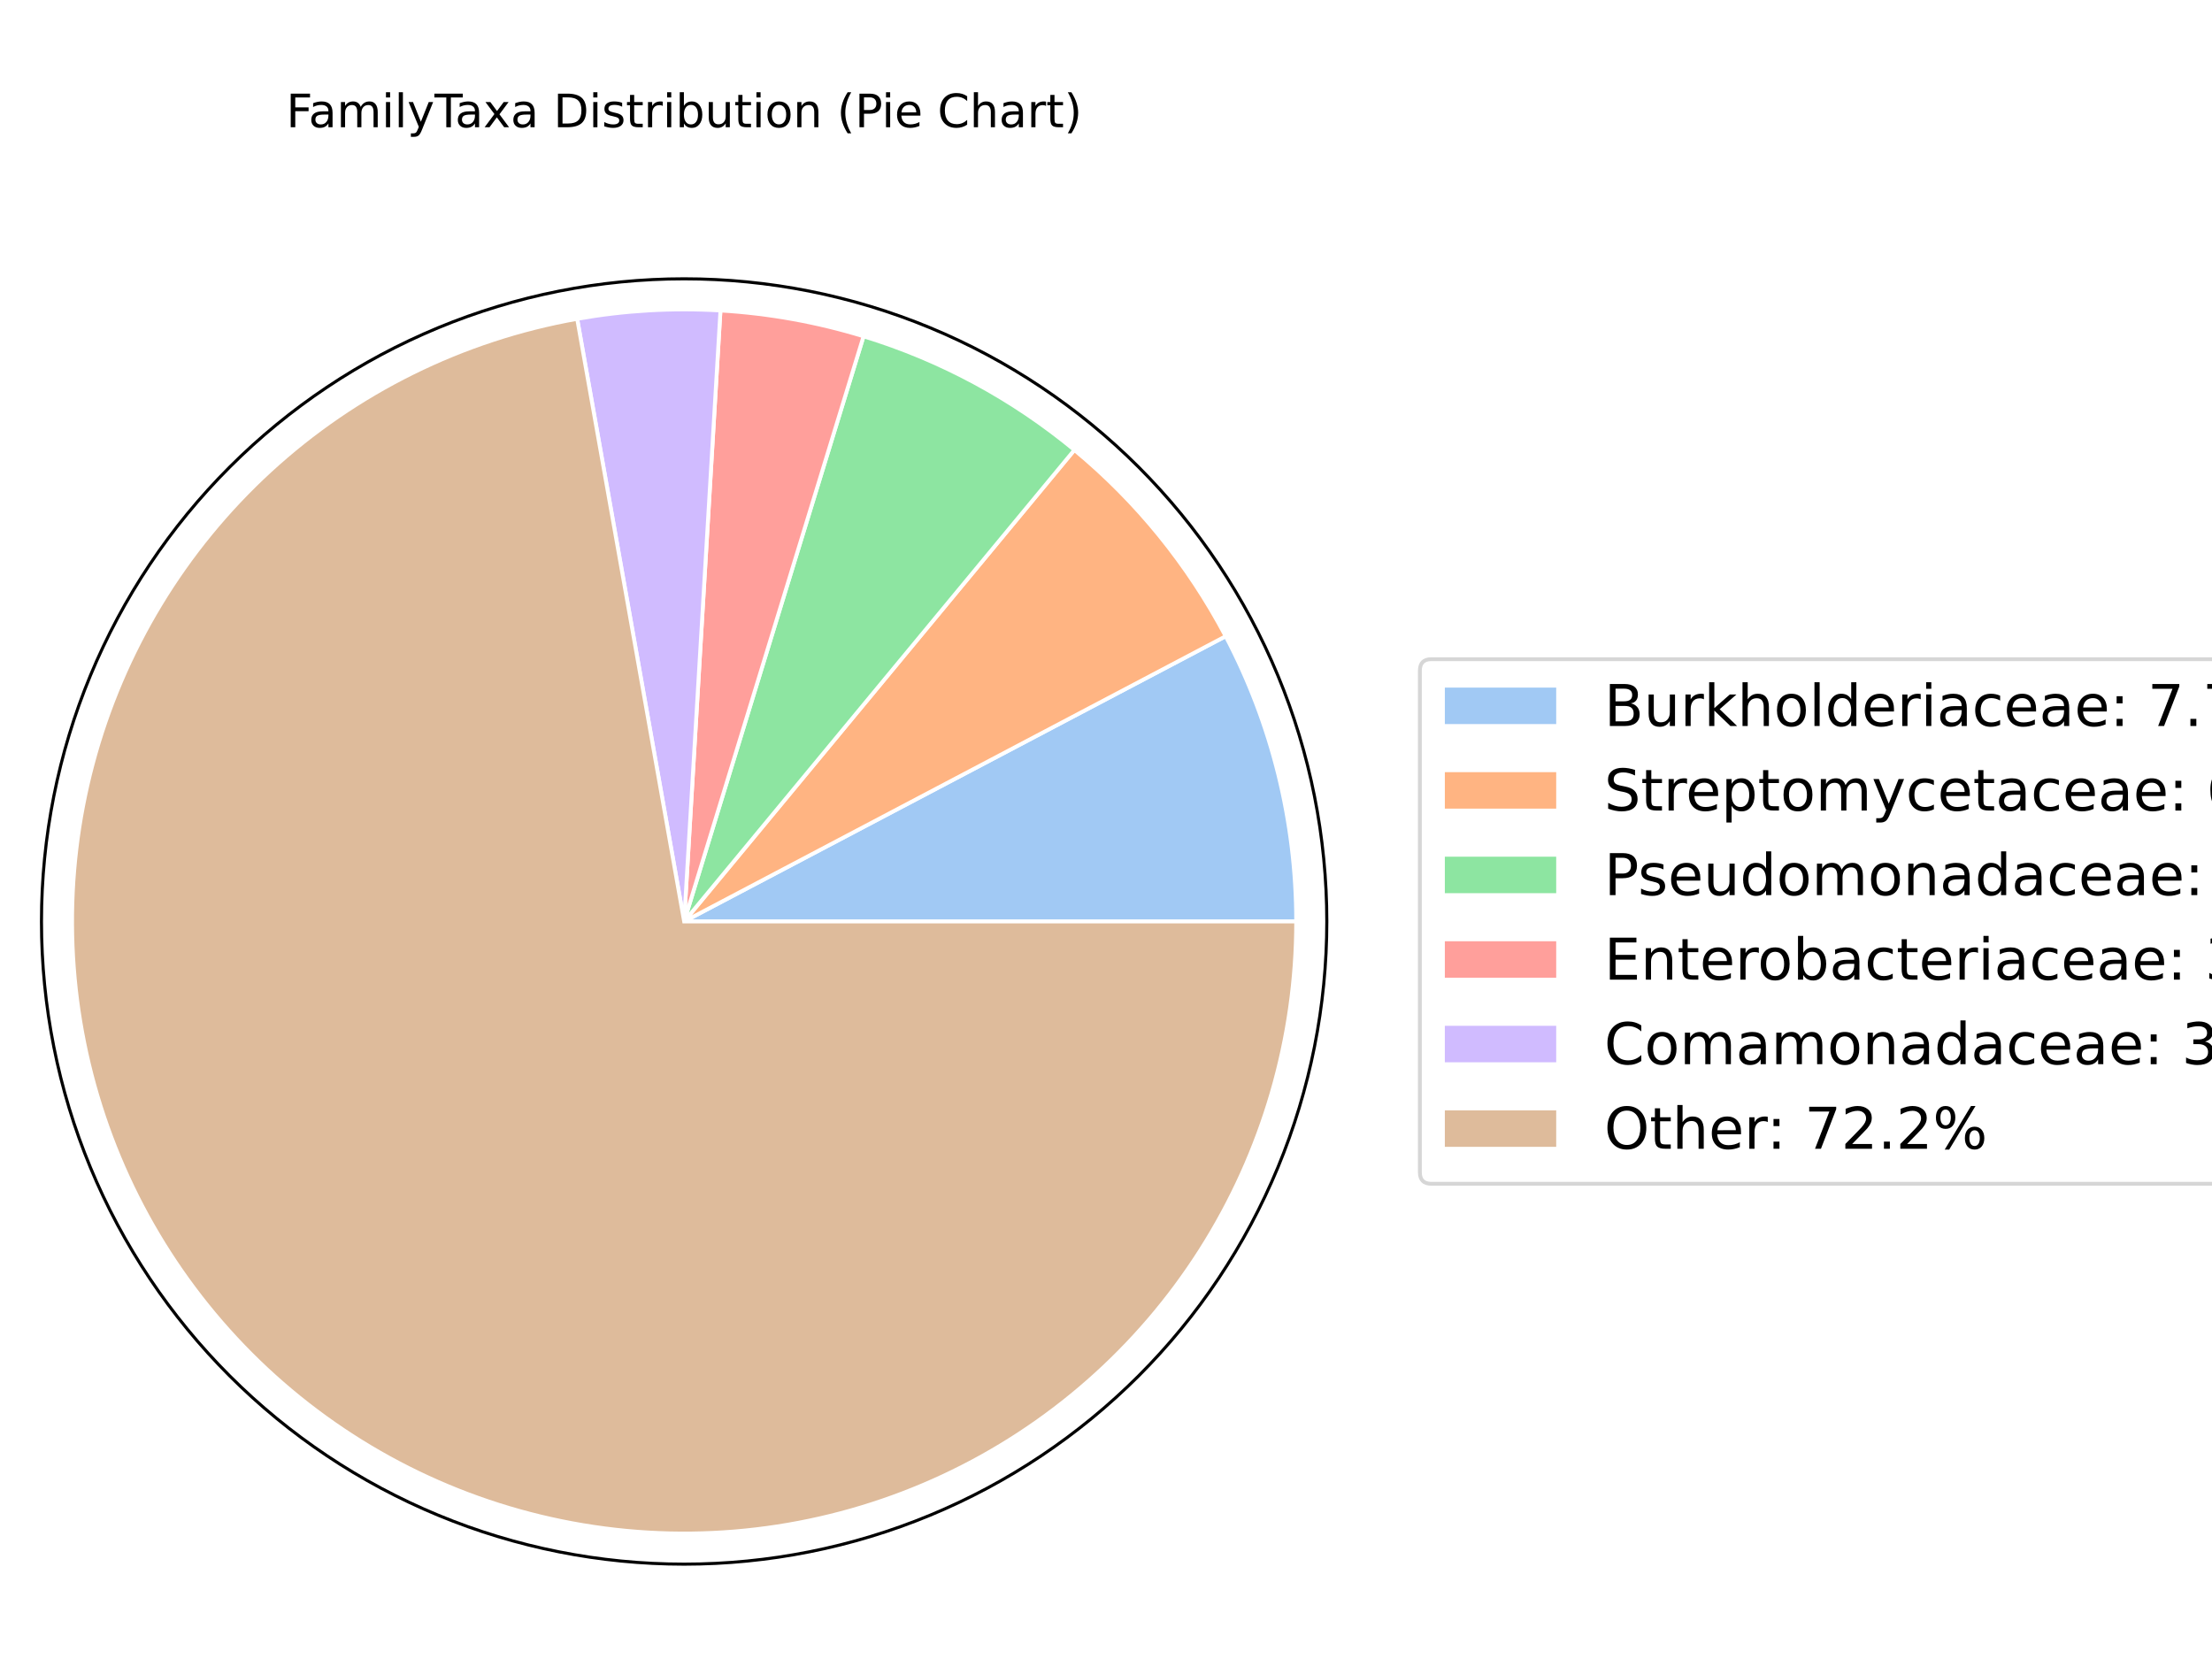
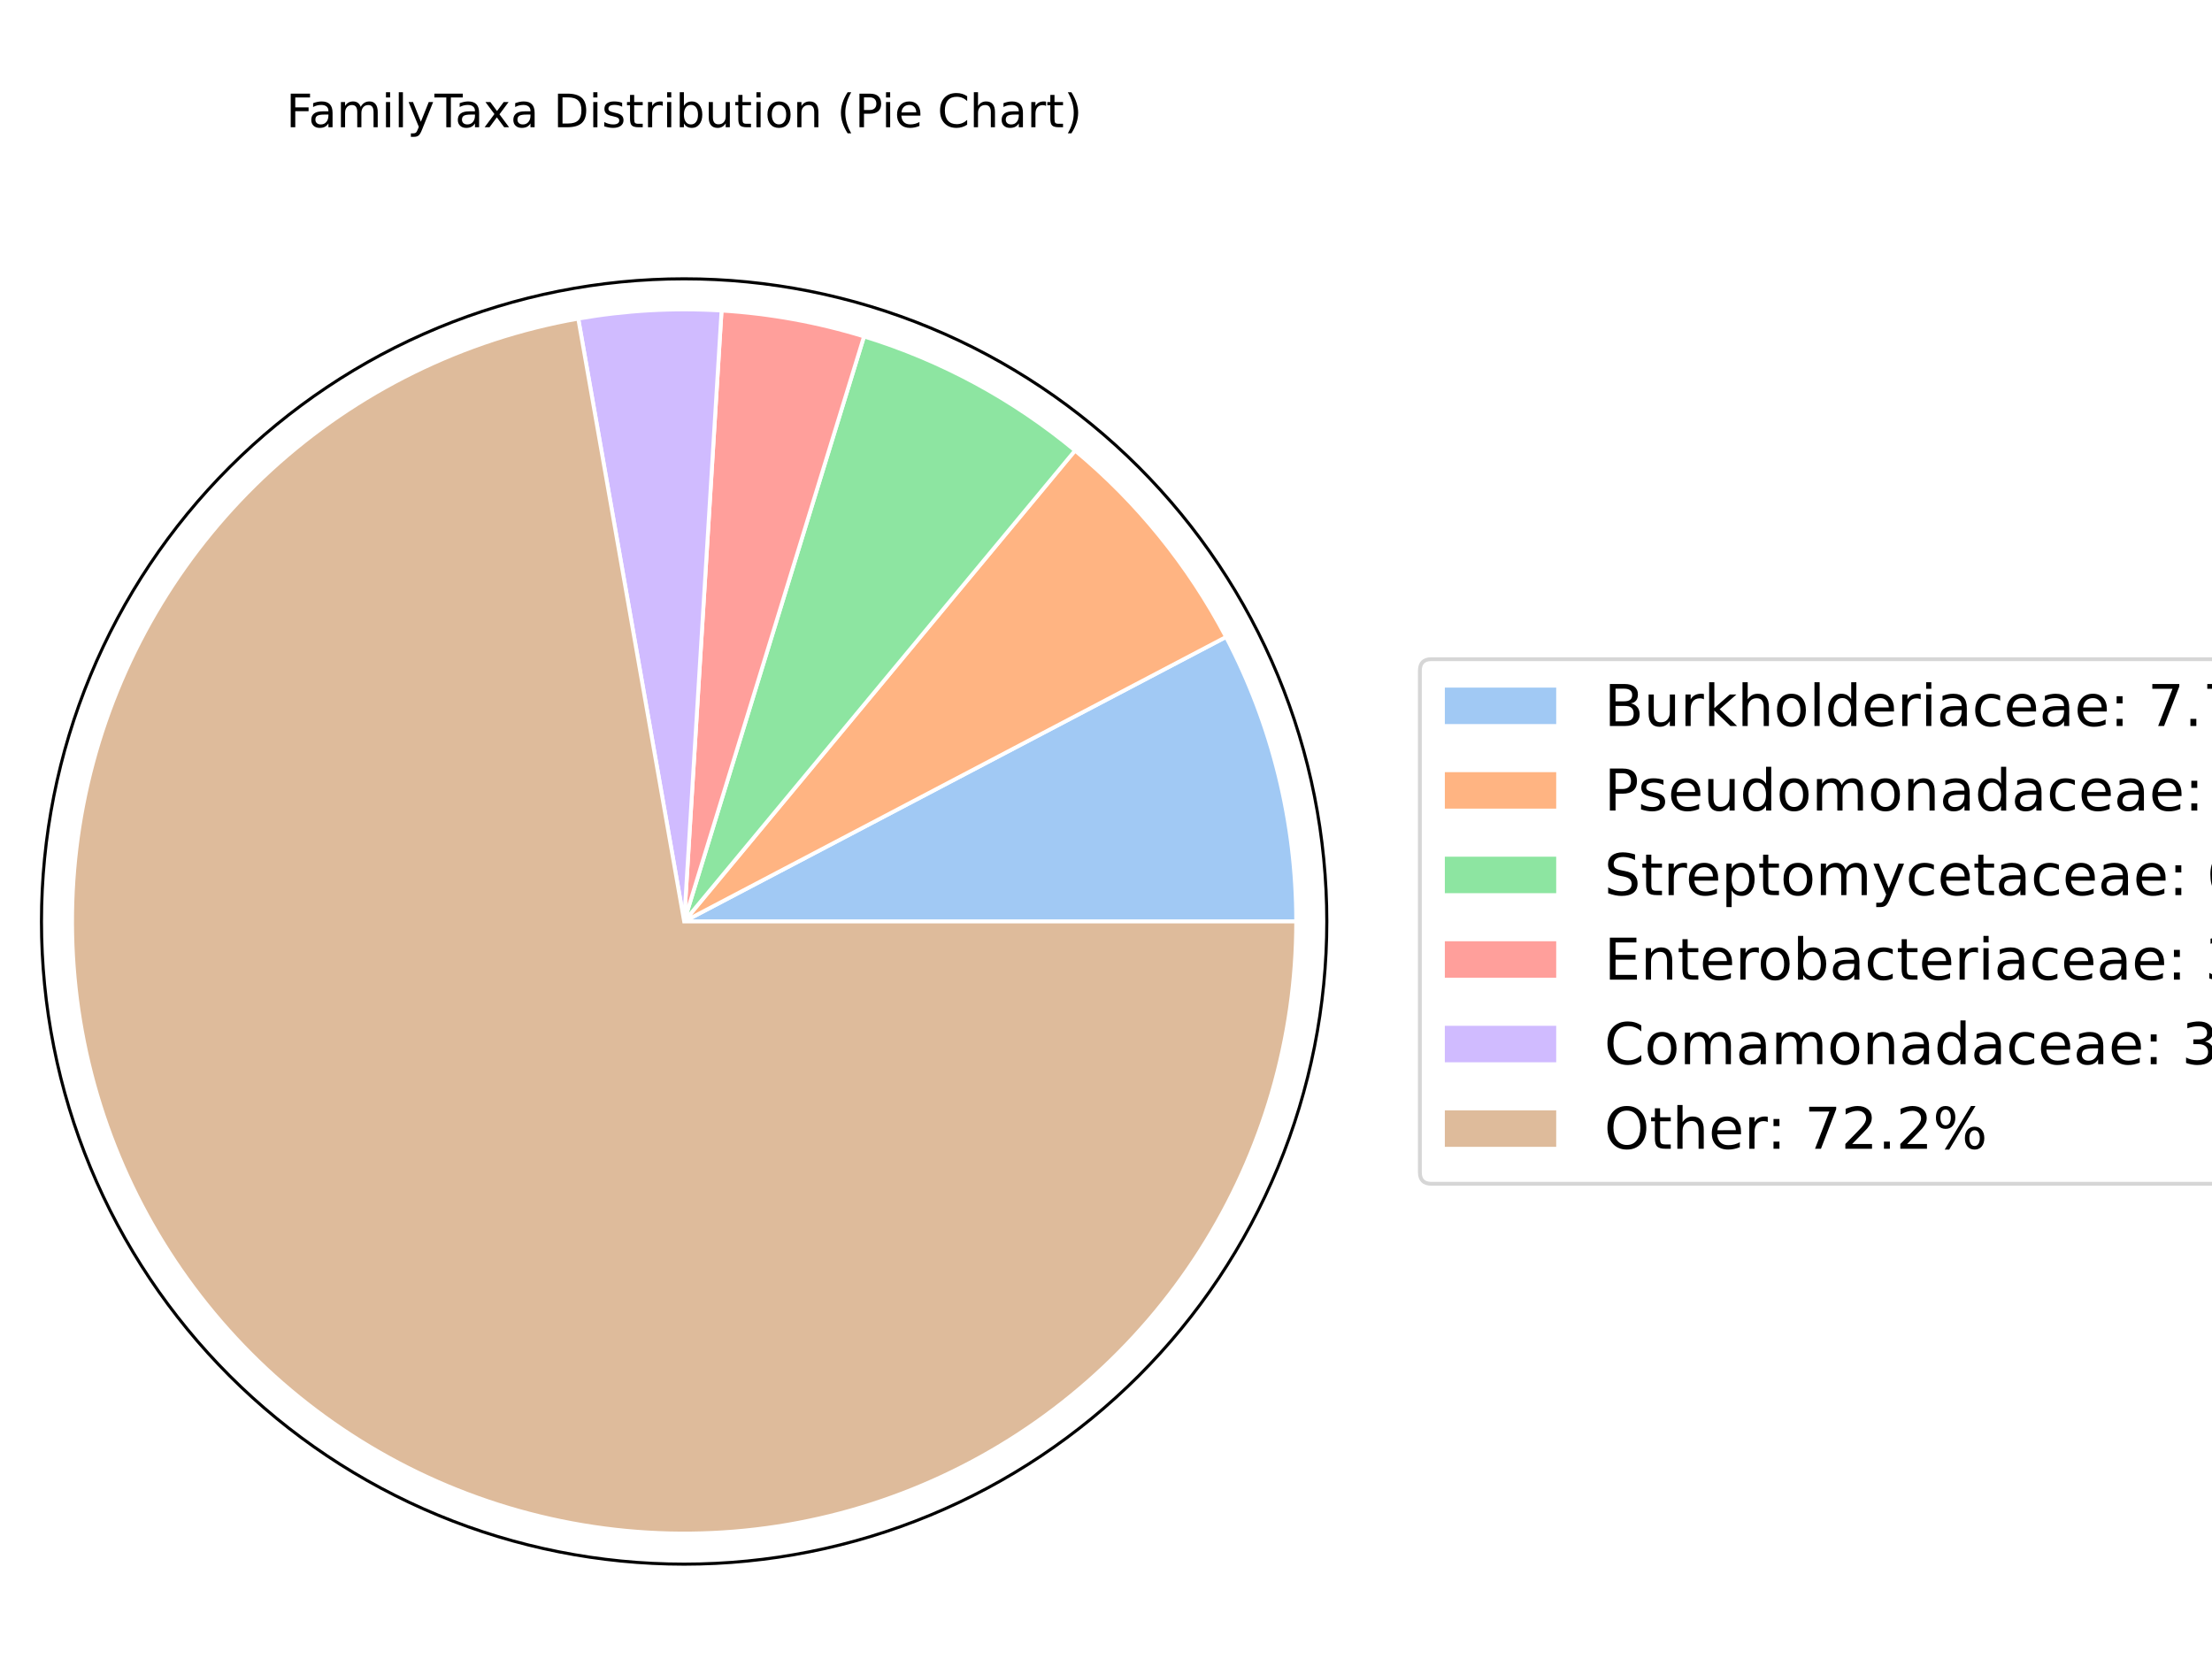
<svg xmlns="http://www.w3.org/2000/svg" xmlns:xlink="http://www.w3.org/1999/xlink" width="576pt" height="432pt" viewBox="0 0 576 432" version="1.1">
  <defs>
    <style type="text/css">*{stroke-linejoin: round; stroke-linecap: butt}</style>
  </defs>
  <g id="figure_1">
    <g id="patch_1">
      <path d="M 0 432  L 576 432  L 576 0  L 0 0  z " style="fill: #ffffff" />
    </g>
    <g id="axes_1">
      <g id="patch_2">
        <path d="M 345.498 239.952  C 345.498 217.976 341.169 196.214 332.759 175.91  C 324.349 155.607 312.022 137.158 296.483 121.618  C 280.943 106.079 262.494 93.752 242.191 85.342  C 221.887 76.932 200.125 72.603 178.149 72.603  C 156.173 72.603 134.411 76.932 114.107 85.342  C 93.804 93.752 75.355 106.079 59.815 121.618  C 44.276 137.158 31.949 155.607 23.539 175.91  C 15.129 196.214 10.8 217.976 10.8 239.952  C 10.8 261.928 15.129 283.69 23.539 303.994  C 31.949 324.297 44.276 342.746 59.815 358.286  C 75.355 373.825 93.804 386.152 114.107 394.562  C 134.411 402.972 156.173 407.301 178.149 407.301  C 200.125 407.301 221.887 402.972 242.191 394.562  C 262.494 386.152 280.943 373.825 296.483 358.286  C 312.022 342.746 324.349 324.297 332.759 303.994  C 341.169 283.69 345.498 261.928 345.498 239.952  M 178.149 239.952  C 178.149 239.952 178.149 239.952 178.149 239.952  C 178.149 239.952 178.149 239.952 178.149 239.952  C 178.149 239.952 178.149 239.952 178.149 239.952  C 178.149 239.952 178.149 239.952 178.149 239.952  C 178.149 239.952 178.149 239.952 178.149 239.952  C 178.149 239.952 178.149 239.952 178.149 239.952  C 178.149 239.952 178.149 239.952 178.149 239.952  C 178.149 239.952 178.149 239.952 178.149 239.952  C 178.149 239.952 178.149 239.952 178.149 239.952  C 178.149 239.952 178.149 239.952 178.149 239.952  C 178.149 239.952 178.149 239.952 178.149 239.952  C 178.149 239.952 178.149 239.952 178.149 239.952  C 178.149 239.952 178.149 239.952 178.149 239.952  C 178.149 239.952 178.149 239.952 178.149 239.952  C 178.149 239.952 178.149 239.952 178.149 239.952  C 178.149 239.952 178.149 239.952 178.149 239.952  z " style="fill: #ffffff" />
      </g>
      <g id="patch_3">
-         <path d="M 178.149 239.952  C 178.149 239.952 178.149 239.952 178.149 239.952  C 178.149 239.952 178.149 239.952 178.149 239.952  L 319.161 165.672  C 325.171 177.081 329.774 189.176 332.869 201.693  C 335.964 214.211 337.529 227.058 337.529 239.952  z " clip-path="url(#p4217601355)" style="fill: #a1c9f4; stroke: #ffffff; stroke-linejoin: miter" />
+         <path d="M 178.149 239.952  C 178.149 239.952 178.149 239.952 178.149 239.952  C 178.149 239.952 178.149 239.952 178.149 239.952  L 319.259 165.858  C 325.237 177.243 329.816 189.31 332.894 201.796  C 335.973 214.281 337.529 227.093 337.529 239.952  z " clip-path="url(#p572483365f)" style="fill: #a1c9f4; stroke: #ffffff; stroke-linejoin: miter" />
      </g>
      <g id="patch_4">
-         <path d="M 178.149 239.952  C 178.149 239.952 178.149 239.952 178.149 239.952  C 178.149 239.952 178.149 239.952 178.149 239.952  L 279.77 117.171  C 287.851 123.86 295.253 131.33 301.866 139.473  C 308.479 147.615 314.272 156.391 319.161 165.672  z " clip-path="url(#p4217601355)" style="fill: #ffb482; stroke: #ffffff; stroke-linejoin: miter" />
+         <path d="M 178.149 239.952  C 178.149 239.952 178.149 239.952 178.149 239.952  C 178.149 239.952 178.149 239.952 178.149 239.952  L 279.942 117.314  C 288.012 124.012 295.402 131.491 302.002 139.641  C 308.603 147.791 314.384 156.573 319.259 165.858  z " clip-path="url(#p572483365f)" style="fill: #ffb482; stroke: #ffffff; stroke-linejoin: miter" />
      </g>
      <g id="patch_5">
-         <path d="M 178.149 239.952  C 178.149 239.952 178.149 239.952 178.149 239.952  C 178.149 239.952 178.149 239.952 178.149 239.952  L 224.866 87.572  C 234.878 90.642 244.562 94.691 253.78 99.66  C 262.998 104.629 271.703 110.494 279.77 117.171  z " clip-path="url(#p4217601355)" style="fill: #8de5a1; stroke: #ffffff; stroke-linejoin: miter" />
+         <path d="M 178.149 239.952  C 178.149 239.952 178.149 239.952 178.149 239.952  C 178.149 239.952 178.149 239.952 178.149 239.952  L 224.987 87.61  C 235.012 90.692 244.708 94.756 253.935 99.743  C 263.161 104.73 271.872 110.616 279.942 117.314  z " clip-path="url(#p572483365f)" style="fill: #8de5a1; stroke: #ffffff; stroke-linejoin: miter" />
      </g>
      <g id="patch_6">
-         <path d="M 178.149 239.952  C 178.149 239.952 178.149 239.952 178.149 239.952  C 178.149 239.952 178.149 239.952 178.149 239.952  L 187.604 80.853  C 193.92 81.228 200.208 81.979 206.435 83.102  C 212.662 84.225 218.816 85.718 224.866 87.572  z " clip-path="url(#p4217601355)" style="fill: #ff9f9b; stroke: #ffffff; stroke-linejoin: miter" />
+         <path d="M 178.149 239.952  C 178.149 239.952 178.149 239.952 178.149 239.952  C 178.149 239.952 178.149 239.952 178.149 239.952  L 187.892 80.87  C 194.181 81.255 200.441 82.013 206.64 83.139  C 212.839 84.265 218.965 85.758 224.987 87.61  z " clip-path="url(#p572483365f)" style="fill: #ff9f9b; stroke: #ffffff; stroke-linejoin: miter" />
      </g>
      <g id="patch_7">
-         <path d="M 178.149 239.952  C 178.149 239.952 178.149 239.952 178.149 239.952  C 178.149 239.952 178.149 239.952 178.149 239.952  L 150.293 83.025  C 156.442 81.934 162.65 81.204 168.885 80.841  C 175.119 80.478 181.37 80.482 187.604 80.853  z " clip-path="url(#p4217601355)" style="fill: #d0bbff; stroke: #ffffff; stroke-linejoin: miter" />
+         <path d="M 178.149 239.952  C 178.149 239.952 178.149 239.952 178.149 239.952  C 178.149 239.952 178.149 239.952 178.149 239.952  L 150.575 82.975  C 156.726 81.895 162.936 81.177 169.171 80.825  C 175.407 80.473 181.658 80.488 187.892 80.87  z " clip-path="url(#p572483365f)" style="fill: #d0bbff; stroke: #ffffff; stroke-linejoin: miter" />
      </g>
      <g id="patch_8">
-         <path d="M 178.149 239.952  C 178.149 239.952 178.149 239.952 178.149 239.952  C 178.149 239.952 178.149 239.952 178.149 239.952  C 178.149 239.952 178.149 239.952 178.149 239.952  C 178.149 239.952 178.149 239.952 178.149 239.952  C 178.149 239.952 178.149 239.952 178.149 239.952  C 178.149 239.952 178.149 239.952 178.149 239.952  C 178.149 239.952 178.149 239.952 178.149 239.952  C 178.149 239.952 178.149 239.952 178.149 239.952  L 337.529 239.952  C 337.529 270.28 328.872 299.987 312.581 325.568  C 296.289 351.148 273.03 371.555 245.547 384.38  C 218.064 397.205 187.484 401.923 157.414 397.977  C 127.343 394.032 99.015 381.584 75.771 362.103  C 52.528 342.622 35.32 316.905 26.18 287.987  C 17.039 259.069 16.34 228.135 24.164 198.833  C 31.989 169.532 48.016 143.064 70.356 122.553  C 92.695 102.041 120.432 88.326 150.293 83.025  z " clip-path="url(#p4217601355)" style="fill: #debb9b; stroke: #ffffff; stroke-linejoin: miter" />
+         <path d="M 178.149 239.952  C 178.149 239.952 178.149 239.952 178.149 239.952  C 178.149 239.952 178.149 239.952 178.149 239.952  C 178.149 239.952 178.149 239.952 178.149 239.952  C 178.149 239.952 178.149 239.952 178.149 239.952  C 178.149 239.952 178.149 239.952 178.149 239.952  C 178.149 239.952 178.149 239.952 178.149 239.952  C 178.149 239.952 178.149 239.952 178.149 239.952  C 178.149 239.952 178.149 239.952 178.149 239.952  L 337.529 239.952  C 337.529 270.292 328.866 300.01 312.562 325.598  C 296.258 351.185 272.982 371.592 245.482 384.41  C 217.983 397.228 187.387 401.931 157.307 397.963  C 127.228 393.996 98.897 381.521 75.662 362.011  C 52.426 342.501 35.238 316.756 26.126 287.817  C 17.014 258.877 16.353 227.929 24.22 198.626  C 32.087 169.324 48.16 142.868 70.54 122.384  C 92.921 101.899 120.692 88.225 150.575 82.975  z " clip-path="url(#p572483365f)" style="fill: #debb9b; stroke: #ffffff; stroke-linejoin: miter" />
      </g>
      <g id="matplotlib.axis_1" />
      <g id="matplotlib.axis_2" />
      <g id="patch_9">
        <path d="M 345.498 239.952  C 345.498 217.976 341.169 196.214 332.759 175.91  C 324.349 155.607 312.022 137.158 296.483 121.618  C 280.943 106.079 262.494 93.752 242.191 85.342  C 221.887 76.932 200.125 72.603 178.149 72.603  C 156.173 72.603 134.411 76.932 114.107 85.342  C 93.804 93.752 75.355 106.079 59.815 121.618  C 44.276 137.158 31.949 155.607 23.539 175.91  C 15.129 196.214 10.8 217.976 10.8 239.952  C 10.8 261.928 15.129 283.69 23.539 303.994  C 31.949 324.297 44.276 342.746 59.815 358.286  C 75.355 373.825 93.804 386.152 114.107 394.562  C 134.411 402.972 156.173 407.301 178.149 407.301  C 200.125 407.301 221.887 402.972 242.191 394.562  C 262.494 386.152 280.943 373.825 296.483 358.286  C 312.022 342.746 324.349 324.297 332.759 303.994  C 341.169 283.69 345.498 261.928 345.498 239.952  " style="fill: none; stroke: #000000; stroke-width: 0.8; stroke-linejoin: miter; stroke-linecap: square" />
      </g>
      <g id="text_1">
        <g transform="translate(74.52525 33.1332) scale(0.12 -0.12)">
          <defs>
            <path id="DejaVuSans-46" d="M 628 4666  L 3309 4666  L 3309 4134  L 1259 4134  L 1259 2759  L 3109 2759  L 3109 2228  L 1259 2228  L 1259 0  L 628 0  L 628 4666  z " transform="scale(0.015625)" />
            <path id="DejaVuSans-61" d="M 2194 1759  Q 1497 1759 1228 1600  Q 959 1441 959 1056  Q 959 750 1161 570  Q 1363 391 1709 391  Q 2188 391 2477 730  Q 2766 1069 2766 1631  L 2766 1759  L 2194 1759  z M 3341 1997  L 3341 0  L 2766 0  L 2766 531  Q 2569 213 2275 61  Q 1981 -91 1556 -91  Q 1019 -91 701 211  Q 384 513 384 1019  Q 384 1609 779 1909  Q 1175 2209 1959 2209  L 2766 2209  L 2766 2266  Q 2766 2663 2505 2880  Q 2244 3097 1772 3097  Q 1472 3097 1187 3025  Q 903 2953 641 2809  L 641 3341  Q 956 3463 1253 3523  Q 1550 3584 1831 3584  Q 2591 3584 2966 3190  Q 3341 2797 3341 1997  z " transform="scale(0.015625)" />
            <path id="DejaVuSans-6d" d="M 3328 2828  Q 3544 3216 3844 3400  Q 4144 3584 4550 3584  Q 5097 3584 5394 3201  Q 5691 2819 5691 2113  L 5691 0  L 5113 0  L 5113 2094  Q 5113 2597 4934 2840  Q 4756 3084 4391 3084  Q 3944 3084 3684 2787  Q 3425 2491 3425 1978  L 3425 0  L 2847 0  L 2847 2094  Q 2847 2600 2669 2842  Q 2491 3084 2119 3084  Q 1678 3084 1418 2786  Q 1159 2488 1159 1978  L 1159 0  L 581 0  L 581 3500  L 1159 3500  L 1159 2956  Q 1356 3278 1631 3431  Q 1906 3584 2284 3584  Q 2666 3584 2933 3390  Q 3200 3197 3328 2828  z " transform="scale(0.015625)" />
            <path id="DejaVuSans-69" d="M 603 3500  L 1178 3500  L 1178 0  L 603 0  L 603 3500  z M 603 4863  L 1178 4863  L 1178 4134  L 603 4134  L 603 4863  z " transform="scale(0.015625)" />
            <path id="DejaVuSans-6c" d="M 603 4863  L 1178 4863  L 1178 0  L 603 0  L 603 4863  z " transform="scale(0.015625)" />
            <path id="DejaVuSans-79" d="M 2059 -325  Q 1816 -950 1584 -1140  Q 1353 -1331 966 -1331  L 506 -1331  L 506 -850  L 844 -850  Q 1081 -850 1212 -737  Q 1344 -625 1503 -206  L 1606 56  L 191 3500  L 800 3500  L 1894 763  L 2988 3500  L 3597 3500  L 2059 -325  z " transform="scale(0.015625)" />
            <path id="DejaVuSans-54" d="M -19 4666  L 3928 4666  L 3928 4134  L 2272 4134  L 2272 0  L 1638 0  L 1638 4134  L -19 4134  L -19 4666  z " transform="scale(0.015625)" />
            <path id="DejaVuSans-78" d="M 3513 3500  L 2247 1797  L 3578 0  L 2900 0  L 1881 1375  L 863 0  L 184 0  L 1544 1831  L 300 3500  L 978 3500  L 1906 2253  L 2834 3500  L 3513 3500  z " transform="scale(0.015625)" />
            <path id="DejaVuSans-20" transform="scale(0.015625)" />
            <path id="DejaVuSans-44" d="M 1259 4147  L 1259 519  L 2022 519  Q 2988 519 3436 956  Q 3884 1394 3884 2338  Q 3884 3275 3436 3711  Q 2988 4147 2022 4147  L 1259 4147  z M 628 4666  L 1925 4666  Q 3281 4666 3915 4102  Q 4550 3538 4550 2338  Q 4550 1131 3912 565  Q 3275 0 1925 0  L 628 0  L 628 4666  z " transform="scale(0.015625)" />
            <path id="DejaVuSans-73" d="M 2834 3397  L 2834 2853  Q 2591 2978 2328 3040  Q 2066 3103 1784 3103  Q 1356 3103 1142 2972  Q 928 2841 928 2578  Q 928 2378 1081 2264  Q 1234 2150 1697 2047  L 1894 2003  Q 2506 1872 2764 1633  Q 3022 1394 3022 966  Q 3022 478 2636 193  Q 2250 -91 1575 -91  Q 1294 -91 989 -36  Q 684 19 347 128  L 347 722  Q 666 556 975 473  Q 1284 391 1588 391  Q 1994 391 2212 530  Q 2431 669 2431 922  Q 2431 1156 2273 1281  Q 2116 1406 1581 1522  L 1381 1569  Q 847 1681 609 1914  Q 372 2147 372 2553  Q 372 3047 722 3315  Q 1072 3584 1716 3584  Q 2034 3584 2315 3537  Q 2597 3491 2834 3397  z " transform="scale(0.015625)" />
            <path id="DejaVuSans-74" d="M 1172 4494  L 1172 3500  L 2356 3500  L 2356 3053  L 1172 3053  L 1172 1153  Q 1172 725 1289 603  Q 1406 481 1766 481  L 2356 481  L 2356 0  L 1766 0  Q 1100 0 847 248  Q 594 497 594 1153  L 594 3053  L 172 3053  L 172 3500  L 594 3500  L 594 4494  L 1172 4494  z " transform="scale(0.015625)" />
            <path id="DejaVuSans-72" d="M 2631 2963  Q 2534 3019 2420 3045  Q 2306 3072 2169 3072  Q 1681 3072 1420 2755  Q 1159 2438 1159 1844  L 1159 0  L 581 0  L 581 3500  L 1159 3500  L 1159 2956  Q 1341 3275 1631 3429  Q 1922 3584 2338 3584  Q 2397 3584 2469 3576  Q 2541 3569 2628 3553  L 2631 2963  z " transform="scale(0.015625)" />
            <path id="DejaVuSans-62" d="M 3116 1747  Q 3116 2381 2855 2742  Q 2594 3103 2138 3103  Q 1681 3103 1420 2742  Q 1159 2381 1159 1747  Q 1159 1113 1420 752  Q 1681 391 2138 391  Q 2594 391 2855 752  Q 3116 1113 3116 1747  z M 1159 2969  Q 1341 3281 1617 3432  Q 1894 3584 2278 3584  Q 2916 3584 3314 3078  Q 3713 2572 3713 1747  Q 3713 922 3314 415  Q 2916 -91 2278 -91  Q 1894 -91 1617 61  Q 1341 213 1159 525  L 1159 0  L 581 0  L 581 4863  L 1159 4863  L 1159 2969  z " transform="scale(0.015625)" />
            <path id="DejaVuSans-75" d="M 544 1381  L 544 3500  L 1119 3500  L 1119 1403  Q 1119 906 1312 657  Q 1506 409 1894 409  Q 2359 409 2629 706  Q 2900 1003 2900 1516  L 2900 3500  L 3475 3500  L 3475 0  L 2900 0  L 2900 538  Q 2691 219 2414 64  Q 2138 -91 1772 -91  Q 1169 -91 856 284  Q 544 659 544 1381  z M 1991 3584  L 1991 3584  z " transform="scale(0.015625)" />
            <path id="DejaVuSans-6f" d="M 1959 3097  Q 1497 3097 1228 2736  Q 959 2375 959 1747  Q 959 1119 1226 758  Q 1494 397 1959 397  Q 2419 397 2687 759  Q 2956 1122 2956 1747  Q 2956 2369 2687 2733  Q 2419 3097 1959 3097  z M 1959 3584  Q 2709 3584 3137 3096  Q 3566 2609 3566 1747  Q 3566 888 3137 398  Q 2709 -91 1959 -91  Q 1206 -91 779 398  Q 353 888 353 1747  Q 353 2609 779 3096  Q 1206 3584 1959 3584  z " transform="scale(0.015625)" />
            <path id="DejaVuSans-6e" d="M 3513 2113  L 3513 0  L 2938 0  L 2938 2094  Q 2938 2591 2744 2837  Q 2550 3084 2163 3084  Q 1697 3084 1428 2787  Q 1159 2491 1159 1978  L 1159 0  L 581 0  L 581 3500  L 1159 3500  L 1159 2956  Q 1366 3272 1645 3428  Q 1925 3584 2291 3584  Q 2894 3584 3203 3211  Q 3513 2838 3513 2113  z " transform="scale(0.015625)" />
            <path id="DejaVuSans-28" d="M 1984 4856  Q 1566 4138 1362 3434  Q 1159 2731 1159 2009  Q 1159 1288 1364 580  Q 1569 -128 1984 -844  L 1484 -844  Q 1016 -109 783 600  Q 550 1309 550 2009  Q 550 2706 781 3412  Q 1013 4119 1484 4856  L 1984 4856  z " transform="scale(0.015625)" />
            <path id="DejaVuSans-50" d="M 1259 4147  L 1259 2394  L 2053 2394  Q 2494 2394 2734 2622  Q 2975 2850 2975 3272  Q 2975 3691 2734 3919  Q 2494 4147 2053 4147  L 1259 4147  z M 628 4666  L 2053 4666  Q 2838 4666 3239 4311  Q 3641 3956 3641 3272  Q 3641 2581 3239 2228  Q 2838 1875 2053 1875  L 1259 1875  L 1259 0  L 628 0  L 628 4666  z " transform="scale(0.015625)" />
            <path id="DejaVuSans-65" d="M 3597 1894  L 3597 1613  L 953 1613  Q 991 1019 1311 708  Q 1631 397 2203 397  Q 2534 397 2845 478  Q 3156 559 3463 722  L 3463 178  Q 3153 47 2828 -22  Q 2503 -91 2169 -91  Q 1331 -91 842 396  Q 353 884 353 1716  Q 353 2575 817 3079  Q 1281 3584 2069 3584  Q 2775 3584 3186 3129  Q 3597 2675 3597 1894  z M 3022 2063  Q 3016 2534 2758 2815  Q 2500 3097 2075 3097  Q 1594 3097 1305 2825  Q 1016 2553 972 2059  L 3022 2063  z " transform="scale(0.015625)" />
            <path id="DejaVuSans-43" d="M 4122 4306  L 4122 3641  Q 3803 3938 3442 4084  Q 3081 4231 2675 4231  Q 1875 4231 1450 3742  Q 1025 3253 1025 2328  Q 1025 1406 1450 917  Q 1875 428 2675 428  Q 3081 428 3442 575  Q 3803 722 4122 1019  L 4122 359  Q 3791 134 3420 21  Q 3050 -91 2638 -91  Q 1578 -91 968 557  Q 359 1206 359 2328  Q 359 3453 968 4101  Q 1578 4750 2638 4750  Q 3056 4750 3426 4639  Q 3797 4528 4122 4306  z " transform="scale(0.015625)" />
            <path id="DejaVuSans-68" d="M 3513 2113  L 3513 0  L 2938 0  L 2938 2094  Q 2938 2591 2744 2837  Q 2550 3084 2163 3084  Q 1697 3084 1428 2787  Q 1159 2491 1159 1978  L 1159 0  L 581 0  L 581 4863  L 1159 4863  L 1159 2956  Q 1366 3272 1645 3428  Q 1925 3584 2291 3584  Q 2894 3584 3203 3211  Q 3513 2838 3513 2113  z " transform="scale(0.015625)" />
            <path id="DejaVuSans-29" d="M 513 4856  L 1013 4856  Q 1481 4119 1714 3412  Q 1947 2706 1947 2009  Q 1947 1309 1714 600  Q 1481 -109 1013 -844  L 513 -844  Q 928 -128 1133 580  Q 1338 1288 1338 2009  Q 1338 2731 1133 3434  Q 928 4138 513 4856  z " transform="scale(0.015625)" />
          </defs>
          <use xlink:href="#DejaVuSans-46" />
          <use xlink:href="#DejaVuSans-61" x="48.395" />
          <use xlink:href="#DejaVuSans-6d" x="109.674" />
          <use xlink:href="#DejaVuSans-69" x="207.086" />
          <use xlink:href="#DejaVuSans-6c" x="234.869" />
          <use xlink:href="#DejaVuSans-79" x="262.652" />
          <use xlink:href="#DejaVuSans-54" x="321.832" />
          <use xlink:href="#DejaVuSans-61" x="366.416" />
          <use xlink:href="#DejaVuSans-78" x="427.695" />
          <use xlink:href="#DejaVuSans-61" x="486.875" />
          <use xlink:href="#DejaVuSans-20" x="548.154" />
          <use xlink:href="#DejaVuSans-44" x="579.941" />
          <use xlink:href="#DejaVuSans-69" x="656.943" />
          <use xlink:href="#DejaVuSans-73" x="684.727" />
          <use xlink:href="#DejaVuSans-74" x="736.826" />
          <use xlink:href="#DejaVuSans-72" x="776.035" />
          <use xlink:href="#DejaVuSans-69" x="817.148" />
          <use xlink:href="#DejaVuSans-62" x="844.932" />
          <use xlink:href="#DejaVuSans-75" x="908.408" />
          <use xlink:href="#DejaVuSans-74" x="971.787" />
          <use xlink:href="#DejaVuSans-69" x="1010.996" />
          <use xlink:href="#DejaVuSans-6f" x="1038.779" />
          <use xlink:href="#DejaVuSans-6e" x="1099.961" />
          <use xlink:href="#DejaVuSans-20" x="1163.34" />
          <use xlink:href="#DejaVuSans-28" x="1195.127" />
          <use xlink:href="#DejaVuSans-50" x="1234.141" />
          <use xlink:href="#DejaVuSans-69" x="1292.193" />
          <use xlink:href="#DejaVuSans-65" x="1319.977" />
          <use xlink:href="#DejaVuSans-20" x="1381.5" />
          <use xlink:href="#DejaVuSans-43" x="1413.287" />
          <use xlink:href="#DejaVuSans-68" x="1483.111" />
          <use xlink:href="#DejaVuSans-61" x="1546.49" />
          <use xlink:href="#DejaVuSans-72" x="1607.77" />
          <use xlink:href="#DejaVuSans-74" x="1648.883" />
          <use xlink:href="#DejaVuSans-29" x="1688.092" />
        </g>
      </g>
      <g id="legend_1">
        <g id="patch_10">
          <path d="M 372.733 308.254  L 619.795 308.254  Q 622.795 308.254 622.795 305.254  L 622.795 174.65  Q 622.795 171.65 619.795 171.65  L 372.733 171.65  Q 369.733 171.65 369.733 174.65  L 369.733 305.254  Q 369.733 308.254 372.733 308.254  z " style="fill: #ffffff; opacity: 0.8; stroke: #cccccc; stroke-linejoin: miter" />
        </g>
        <g id="patch_11">
          <path d="M 375.733 189.048  L 405.733 189.048  L 405.733 178.548  L 375.733 178.548  z " style="fill: #a1c9f4; stroke: #ffffff; stroke-linejoin: miter" />
        </g>
        <g id="text_2">
          <g transform="translate(417.7329 189.0481) scale(0.15 -0.15)">
            <defs>
              <path id="DejaVuSans-42" d="M 1259 2228  L 1259 519  L 2272 519  Q 2781 519 3026 730  Q 3272 941 3272 1375  Q 3272 1813 3026 2020  Q 2781 2228 2272 2228  L 1259 2228  z M 1259 4147  L 1259 2741  L 2194 2741  Q 2656 2741 2882 2914  Q 3109 3088 3109 3444  Q 3109 3797 2882 3972  Q 2656 4147 2194 4147  L 1259 4147  z M 628 4666  L 2241 4666  Q 2963 4666 3353 4366  Q 3744 4066 3744 3513  Q 3744 3084 3544 2831  Q 3344 2578 2956 2516  Q 3422 2416 3680 2098  Q 3938 1781 3938 1306  Q 3938 681 3513 340  Q 3088 0 2303 0  L 628 0  L 628 4666  z " transform="scale(0.015625)" />
              <path id="DejaVuSans-6b" d="M 581 4863  L 1159 4863  L 1159 1991  L 2875 3500  L 3609 3500  L 1753 1863  L 3688 0  L 2938 0  L 1159 1709  L 1159 0  L 581 0  L 581 4863  z " transform="scale(0.015625)" />
              <path id="DejaVuSans-64" d="M 2906 2969  L 2906 4863  L 3481 4863  L 3481 0  L 2906 0  L 2906 525  Q 2725 213 2448 61  Q 2172 -91 1784 -91  Q 1150 -91 751 415  Q 353 922 353 1747  Q 353 2572 751 3078  Q 1150 3584 1784 3584  Q 2172 3584 2448 3432  Q 2725 3281 2906 2969  z M 947 1747  Q 947 1113 1208 752  Q 1469 391 1925 391  Q 2381 391 2643 752  Q 2906 1113 2906 1747  Q 2906 2381 2643 2742  Q 2381 3103 1925 3103  Q 1469 3103 1208 2742  Q 947 2381 947 1747  z " transform="scale(0.015625)" />
              <path id="DejaVuSans-63" d="M 3122 3366  L 3122 2828  Q 2878 2963 2633 3030  Q 2388 3097 2138 3097  Q 1578 3097 1268 2742  Q 959 2388 959 1747  Q 959 1106 1268 751  Q 1578 397 2138 397  Q 2388 397 2633 464  Q 2878 531 3122 666  L 3122 134  Q 2881 22 2623 -34  Q 2366 -91 2075 -91  Q 1284 -91 818 406  Q 353 903 353 1747  Q 353 2603 823 3093  Q 1294 3584 2113 3584  Q 2378 3584 2631 3529  Q 2884 3475 3122 3366  z " transform="scale(0.015625)" />
              <path id="DejaVuSans-3a" d="M 750 794  L 1409 794  L 1409 0  L 750 0  L 750 794  z M 750 3309  L 1409 3309  L 1409 2516  L 750 2516  L 750 3309  z " transform="scale(0.015625)" />
              <path id="DejaVuSans-37" d="M 525 4666  L 3525 4666  L 3525 4397  L 1831 0  L 1172 0  L 2766 4134  L 525 4134  L 525 4666  z " transform="scale(0.015625)" />
              <path id="DejaVuSans-2e" d="M 684 794  L 1344 794  L 1344 0  L 684 0  L 684 794  z " transform="scale(0.015625)" />
              <path id="DejaVuSans-25" d="M 4653 2053  Q 4381 2053 4226 1822  Q 4072 1591 4072 1178  Q 4072 772 4226 539  Q 4381 306 4653 306  Q 4919 306 5073 539  Q 5228 772 5228 1178  Q 5228 1588 5073 1820  Q 4919 2053 4653 2053  z M 4653 2450  Q 5147 2450 5437 2106  Q 5728 1763 5728 1178  Q 5728 594 5436 251  Q 5144 -91 4653 -91  Q 4153 -91 3862 251  Q 3572 594 3572 1178  Q 3572 1766 3864 2108  Q 4156 2450 4653 2450  z M 1428 4353  Q 1159 4353 1004 4120  Q 850 3888 850 3481  Q 850 3069 1003 2837  Q 1156 2606 1428 2606  Q 1700 2606 1854 2837  Q 2009 3069 2009 3481  Q 2009 3884 1853 4118  Q 1697 4353 1428 4353  z M 4250 4750  L 4750 4750  L 1831 -91  L 1331 -91  L 4250 4750  z M 1428 4750  Q 1922 4750 2215 4408  Q 2509 4066 2509 3481  Q 2509 2891 2217 2550  Q 1925 2209 1428 2209  Q 931 2209 642 2551  Q 353 2894 353 3481  Q 353 4063 643 4406  Q 934 4750 1428 4750  z " transform="scale(0.015625)" />
            </defs>
            <use xlink:href="#DejaVuSans-42" />
            <use xlink:href="#DejaVuSans-75" x="68.604" />
            <use xlink:href="#DejaVuSans-72" x="131.982" />
            <use xlink:href="#DejaVuSans-6b" x="173.096" />
            <use xlink:href="#DejaVuSans-68" x="231.006" />
            <use xlink:href="#DejaVuSans-6f" x="294.385" />
            <use xlink:href="#DejaVuSans-6c" x="355.566" />
            <use xlink:href="#DejaVuSans-64" x="383.35" />
            <use xlink:href="#DejaVuSans-65" x="446.826" />
            <use xlink:href="#DejaVuSans-72" x="508.35" />
            <use xlink:href="#DejaVuSans-69" x="549.463" />
            <use xlink:href="#DejaVuSans-61" x="577.246" />
            <use xlink:href="#DejaVuSans-63" x="638.525" />
            <use xlink:href="#DejaVuSans-65" x="693.506" />
            <use xlink:href="#DejaVuSans-61" x="755.029" />
            <use xlink:href="#DejaVuSans-65" x="816.309" />
            <use xlink:href="#DejaVuSans-3a" x="877.832" />
            <use xlink:href="#DejaVuSans-20" x="911.523" />
            <use xlink:href="#DejaVuSans-37" x="943.311" />
            <use xlink:href="#DejaVuSans-2e" x="1006.934" />
            <use xlink:href="#DejaVuSans-37" x="1038.721" />
            <use xlink:href="#DejaVuSans-25" x="1102.344" />
          </g>
        </g>
        <g id="patch_12">
          <path d="M 375.733 211.065  L 405.733 211.065  L 405.733 200.565  L 375.733 200.565  z " style="fill: #ffb482; stroke: #ffffff; stroke-linejoin: miter" />
        </g>
        <g id="text_3">
          <g transform="translate(417.7329 211.0653) scale(0.15 -0.15)">
            <defs>
+               <path id="DejaVuSans-36" d="M 2113 2584  Q 1688 2584 1439 2293  Q 1191 2003 1191 1497  Q 1191 994 1439 701  Q 1688 409 2113 409  Q 2538 409 2786 701  Q 3034 994 3034 1497  Q 3034 2003 2786 2293  Q 2538 2584 2113 2584  z M 3366 4563  L 3366 3988  Q 3128 4100 2886 4159  Q 2644 4219 2406 4219  Q 1781 4219 1451 3797  Q 1122 3375 1075 2522  Q 1259 2794 1537 2939  Q 1816 3084 2150 3084  Q 2853 3084 3261 2657  Q 3669 2231 3669 1497  Q 3669 778 3244 343  Q 2819 -91 2113 -91  Q 1303 -91 875 529  Q 447 1150 447 2328  Q 447 3434 972 4092  Q 1497 4750 2381 4750  Q 2619 4750 2861 4703  Q 3103 4656 3366 4563  z " transform="scale(0.015625)" />
+               <path id="DejaVuSans-33" d="M 2597 2516  Q 3050 2419 3304 2112  Q 3559 1806 3559 1356  Q 3559 666 3084 287  Q 2609 -91 1734 -91  Q 1441 -91 1130 -33  Q 819 25 488 141  L 488 750  Q 750 597 1062 519  Q 1375 441 1716 441  Q 2309 441 2620 675  Q 2931 909 2931 1356  Q 2931 1769 2642 2001  Q 2353 2234 1838 2234  L 1294 2234  L 1294 2753  L 1863 2753  Q 2328 2753 2575 2939  Q 2822 3125 2822 3475  Q 2822 3834 2567 4026  Q 2313 4219 1838 4219  Q 1578 4219 1281 4162  Q 984 4106 628 3988  L 628 4550  Q 988 4650 1302 4700  Q 1616 4750 1894 4750  Q 2613 4750 3031 4423  Q 3450 4097 3450 3541  Q 3450 3153 3228 2886  Q 3006 2619 2597 2516  z " transform="scale(0.015625)" />
+             </defs>
+             <use xlink:href="#DejaVuSans-50" />
+             <use xlink:href="#DejaVuSans-73" x="58.553" />
+             <use xlink:href="#DejaVuSans-65" x="110.652" />
+             <use xlink:href="#DejaVuSans-75" x="172.176" />
+             <use xlink:href="#DejaVuSans-64" x="235.555" />
+             <use xlink:href="#DejaVuSans-6f" x="299.031" />
+             <use xlink:href="#DejaVuSans-6d" x="360.213" />
+             <use xlink:href="#DejaVuSans-6f" x="457.625" />
+             <use xlink:href="#DejaVuSans-6e" x="518.807" />
+             <use xlink:href="#DejaVuSans-61" x="582.186" />
+             <use xlink:href="#DejaVuSans-64" x="643.465" />
+             <use xlink:href="#DejaVuSans-61" x="706.941" />
+             <use xlink:href="#DejaVuSans-63" x="768.221" />
+             <use xlink:href="#DejaVuSans-65" x="823.201" />
+             <use xlink:href="#DejaVuSans-61" x="884.725" />
+             <use xlink:href="#DejaVuSans-65" x="946.004" />
+             <use xlink:href="#DejaVuSans-3a" x="1007.527" />
+             <use xlink:href="#DejaVuSans-20" x="1041.219" />
+             <use xlink:href="#DejaVuSans-36" x="1073.006" />
+             <use xlink:href="#DejaVuSans-2e" x="1136.629" />
+             <use xlink:href="#DejaVuSans-33" x="1168.416" />
+             <use xlink:href="#DejaVuSans-25" x="1232.039" />
+           </g>
+         </g>
+         <g id="patch_13">
+           <path d="M 375.733 233.082  L 405.733 233.082  L 405.733 222.582  L 375.733 222.582  z " style="fill: #8de5a1; stroke: #ffffff; stroke-linejoin: miter" />
+         </g>
+         <g id="text_4">
+           <g transform="translate(417.7329 233.0825) scale(0.15 -0.15)">
+             <defs>
              <path id="DejaVuSans-53" d="M 3425 4513  L 3425 3897  Q 3066 4069 2747 4153  Q 2428 4238 2131 4238  Q 1616 4238 1336 4038  Q 1056 3838 1056 3469  Q 1056 3159 1242 3001  Q 1428 2844 1947 2747  L 2328 2669  Q 3034 2534 3370 2195  Q 3706 1856 3706 1288  Q 3706 609 3251 259  Q 2797 -91 1919 -91  Q 1588 -91 1214 -16  Q 841 59 441 206  L 441 856  Q 825 641 1194 531  Q 1563 422 1919 422  Q 2459 422 2753 634  Q 3047 847 3047 1241  Q 3047 1584 2836 1778  Q 2625 1972 2144 2069  L 1759 2144  Q 1053 2284 737 2584  Q 422 2884 422 3419  Q 422 4038 858 4394  Q 1294 4750 2059 4750  Q 2388 4750 2728 4690  Q 3069 4631 3425 4513  z " transform="scale(0.015625)" />
              <path id="DejaVuSans-70" d="M 1159 525  L 1159 -1331  L 581 -1331  L 581 3500  L 1159 3500  L 1159 2969  Q 1341 3281 1617 3432  Q 1894 3584 2278 3584  Q 2916 3584 3314 3078  Q 3713 2572 3713 1747  Q 3713 922 3314 415  Q 2916 -91 2278 -91  Q 1894 -91 1617 61  Q 1341 213 1159 525  z M 3116 1747  Q 3116 2381 2855 2742  Q 2594 3103 2138 3103  Q 1681 3103 1420 2742  Q 1159 2381 1159 1747  Q 1159 1113 1420 752  Q 1681 391 2138 391  Q 2594 391 2855 752  Q 3116 1113 3116 1747  z " transform="scale(0.015625)" />
-               <path id="DejaVuSans-36" d="M 2113 2584  Q 1688 2584 1439 2293  Q 1191 2003 1191 1497  Q 1191 994 1439 701  Q 1688 409 2113 409  Q 2538 409 2786 701  Q 3034 994 3034 1497  Q 3034 2003 2786 2293  Q 2538 2584 2113 2584  z M 3366 4563  L 3366 3988  Q 3128 4100 2886 4159  Q 2644 4219 2406 4219  Q 1781 4219 1451 3797  Q 1122 3375 1075 2522  Q 1259 2794 1537 2939  Q 1816 3084 2150 3084  Q 2853 3084 3261 2657  Q 3669 2231 3669 1497  Q 3669 778 3244 343  Q 2819 -91 2113 -91  Q 1303 -91 875 529  Q 447 1150 447 2328  Q 447 3434 972 4092  Q 1497 4750 2381 4750  Q 2619 4750 2861 4703  Q 3103 4656 3366 4563  z " transform="scale(0.015625)" />
-               <path id="DejaVuSans-33" d="M 2597 2516  Q 3050 2419 3304 2112  Q 3559 1806 3559 1356  Q 3559 666 3084 287  Q 2609 -91 1734 -91  Q 1441 -91 1130 -33  Q 819 25 488 141  L 488 750  Q 750 597 1062 519  Q 1375 441 1716 441  Q 2309 441 2620 675  Q 2931 909 2931 1356  Q 2931 1769 2642 2001  Q 2353 2234 1838 2234  L 1294 2234  L 1294 2753  L 1863 2753  Q 2328 2753 2575 2939  Q 2822 3125 2822 3475  Q 2822 3834 2567 4026  Q 2313 4219 1838 4219  Q 1578 4219 1281 4162  Q 984 4106 628 3988  L 628 4550  Q 988 4650 1302 4700  Q 1616 4750 1894 4750  Q 2613 4750 3031 4423  Q 3450 4097 3450 3541  Q 3450 3153 3228 2886  Q 3006 2619 2597 2516  z " transform="scale(0.015625)" />
            </defs>
            <use xlink:href="#DejaVuSans-53" />
            <use xlink:href="#DejaVuSans-74" x="63.477" />
            <use xlink:href="#DejaVuSans-72" x="102.686" />
            <use xlink:href="#DejaVuSans-65" x="141.549" />
            <use xlink:href="#DejaVuSans-70" x="203.072" />
            <use xlink:href="#DejaVuSans-74" x="266.549" />
            <use xlink:href="#DejaVuSans-6f" x="305.758" />
            <use xlink:href="#DejaVuSans-6d" x="366.939" />
            <use xlink:href="#DejaVuSans-79" x="464.352" />
            <use xlink:href="#DejaVuSans-63" x="523.531" />
            <use xlink:href="#DejaVuSans-65" x="578.512" />
            <use xlink:href="#DejaVuSans-74" x="640.035" />
            <use xlink:href="#DejaVuSans-61" x="679.244" />
            <use xlink:href="#DejaVuSans-63" x="740.523" />
            <use xlink:href="#DejaVuSans-65" x="795.504" />
            <use xlink:href="#DejaVuSans-61" x="857.027" />
            <use xlink:href="#DejaVuSans-65" x="918.307" />
            <use xlink:href="#DejaVuSans-3a" x="979.83" />
            <use xlink:href="#DejaVuSans-20" x="1013.521" />
            <use xlink:href="#DejaVuSans-36" x="1045.309" />
            <use xlink:href="#DejaVuSans-2e" x="1108.932" />
            <use xlink:href="#DejaVuSans-33" x="1140.719" />
            <use xlink:href="#DejaVuSans-25" x="1204.342" />
-           </g>
-         </g>
-         <g id="patch_13">
-           <path d="M 375.733 233.082  L 405.733 233.082  L 405.733 222.582  L 375.733 222.582  z " style="fill: #8de5a1; stroke: #ffffff; stroke-linejoin: miter" />
-         </g>
-         <g id="text_4">
-           <g transform="translate(417.7329 233.0825) scale(0.15 -0.15)">
-             <use xlink:href="#DejaVuSans-50" />
-             <use xlink:href="#DejaVuSans-73" x="58.553" />
-             <use xlink:href="#DejaVuSans-65" x="110.652" />
-             <use xlink:href="#DejaVuSans-75" x="172.176" />
-             <use xlink:href="#DejaVuSans-64" x="235.555" />
-             <use xlink:href="#DejaVuSans-6f" x="299.031" />
-             <use xlink:href="#DejaVuSans-6d" x="360.213" />
-             <use xlink:href="#DejaVuSans-6f" x="457.625" />
-             <use xlink:href="#DejaVuSans-6e" x="518.807" />
-             <use xlink:href="#DejaVuSans-61" x="582.186" />
-             <use xlink:href="#DejaVuSans-64" x="643.465" />
-             <use xlink:href="#DejaVuSans-61" x="706.941" />
-             <use xlink:href="#DejaVuSans-63" x="768.221" />
-             <use xlink:href="#DejaVuSans-65" x="823.201" />
-             <use xlink:href="#DejaVuSans-61" x="884.725" />
-             <use xlink:href="#DejaVuSans-65" x="946.004" />
-             <use xlink:href="#DejaVuSans-3a" x="1007.527" />
-             <use xlink:href="#DejaVuSans-20" x="1041.219" />
-             <use xlink:href="#DejaVuSans-36" x="1073.006" />
-             <use xlink:href="#DejaVuSans-2e" x="1136.629" />
-             <use xlink:href="#DejaVuSans-33" x="1168.416" />
-             <use xlink:href="#DejaVuSans-25" x="1232.039" />
          </g>
        </g>
        <g id="patch_14">
          <path d="M 375.733 255.1  L 405.733 255.1  L 405.733 244.6  L 375.733 244.6  z " style="fill: #ff9f9b; stroke: #ffffff; stroke-linejoin: miter" />
        </g>
        <g id="text_5">
          <g transform="translate(417.7329 255.0997) scale(0.15 -0.15)">
            <defs>
              <path id="DejaVuSans-45" d="M 628 4666  L 3578 4666  L 3578 4134  L 1259 4134  L 1259 2753  L 3481 2753  L 3481 2222  L 1259 2222  L 1259 531  L 3634 531  L 3634 0  L 628 0  L 628 4666  z " transform="scale(0.015625)" />
              <path id="DejaVuSans-38" d="M 2034 2216  Q 1584 2216 1326 1975  Q 1069 1734 1069 1313  Q 1069 891 1326 650  Q 1584 409 2034 409  Q 2484 409 2743 651  Q 3003 894 3003 1313  Q 3003 1734 2745 1975  Q 2488 2216 2034 2216  z M 1403 2484  Q 997 2584 770 2862  Q 544 3141 544 3541  Q 544 4100 942 4425  Q 1341 4750 2034 4750  Q 2731 4750 3128 4425  Q 3525 4100 3525 3541  Q 3525 3141 3298 2862  Q 3072 2584 2669 2484  Q 3125 2378 3379 2068  Q 3634 1759 3634 1313  Q 3634 634 3220 271  Q 2806 -91 2034 -91  Q 1263 -91 848 271  Q 434 634 434 1313  Q 434 1759 690 2068  Q 947 2378 1403 2484  z M 1172 3481  Q 1172 3119 1398 2916  Q 1625 2713 2034 2713  Q 2441 2713 2670 2916  Q 2900 3119 2900 3481  Q 2900 3844 2670 4047  Q 2441 4250 2034 4250  Q 1625 4250 1398 4047  Q 1172 3844 1172 3481  z " transform="scale(0.015625)" />
            </defs>
            <use xlink:href="#DejaVuSans-45" />
            <use xlink:href="#DejaVuSans-6e" x="63.184" />
            <use xlink:href="#DejaVuSans-74" x="126.562" />
            <use xlink:href="#DejaVuSans-65" x="165.771" />
            <use xlink:href="#DejaVuSans-72" x="227.295" />
            <use xlink:href="#DejaVuSans-6f" x="266.158" />
            <use xlink:href="#DejaVuSans-62" x="327.34" />
            <use xlink:href="#DejaVuSans-61" x="390.816" />
            <use xlink:href="#DejaVuSans-63" x="452.096" />
            <use xlink:href="#DejaVuSans-74" x="507.076" />
            <use xlink:href="#DejaVuSans-65" x="546.285" />
            <use xlink:href="#DejaVuSans-72" x="607.809" />
            <use xlink:href="#DejaVuSans-69" x="648.922" />
            <use xlink:href="#DejaVuSans-61" x="676.705" />
            <use xlink:href="#DejaVuSans-63" x="737.984" />
            <use xlink:href="#DejaVuSans-65" x="792.965" />
            <use xlink:href="#DejaVuSans-61" x="854.488" />
            <use xlink:href="#DejaVuSans-65" x="915.768" />
            <use xlink:href="#DejaVuSans-3a" x="977.291" />
            <use xlink:href="#DejaVuSans-20" x="1010.982" />
            <use xlink:href="#DejaVuSans-33" x="1042.77" />
            <use xlink:href="#DejaVuSans-2e" x="1106.393" />
            <use xlink:href="#DejaVuSans-38" x="1138.18" />
            <use xlink:href="#DejaVuSans-25" x="1201.803" />
          </g>
        </g>
        <g id="patch_15">
          <path d="M 375.733 277.117  L 405.733 277.117  L 405.733 266.617  L 375.733 266.617  z " style="fill: #d0bbff; stroke: #ffffff; stroke-linejoin: miter" />
        </g>
        <g id="text_6">
          <g transform="translate(417.7329 277.1168) scale(0.15 -0.15)">
            <use xlink:href="#DejaVuSans-43" />
            <use xlink:href="#DejaVuSans-6f" x="69.824" />
            <use xlink:href="#DejaVuSans-6d" x="131.006" />
            <use xlink:href="#DejaVuSans-61" x="228.418" />
            <use xlink:href="#DejaVuSans-6d" x="289.697" />
            <use xlink:href="#DejaVuSans-6f" x="387.109" />
            <use xlink:href="#DejaVuSans-6e" x="448.291" />
            <use xlink:href="#DejaVuSans-61" x="511.67" />
            <use xlink:href="#DejaVuSans-64" x="572.949" />
            <use xlink:href="#DejaVuSans-61" x="636.426" />
            <use xlink:href="#DejaVuSans-63" x="697.705" />
            <use xlink:href="#DejaVuSans-65" x="752.686" />
            <use xlink:href="#DejaVuSans-61" x="814.209" />
            <use xlink:href="#DejaVuSans-65" x="875.488" />
            <use xlink:href="#DejaVuSans-3a" x="937.012" />
            <use xlink:href="#DejaVuSans-20" x="970.703" />
            <use xlink:href="#DejaVuSans-33" x="1002.49" />
            <use xlink:href="#DejaVuSans-2e" x="1066.113" />
            <use xlink:href="#DejaVuSans-37" x="1097.9" />
            <use xlink:href="#DejaVuSans-25" x="1161.523" />
          </g>
        </g>
        <g id="patch_16">
          <path d="M 375.733 299.134  L 405.733 299.134  L 405.733 288.634  L 375.733 288.634  z " style="fill: #debb9b; stroke: #ffffff; stroke-linejoin: miter" />
        </g>
        <g id="text_7">
          <g transform="translate(417.7329 299.134) scale(0.15 -0.15)">
            <defs>
              <path id="DejaVuSans-4f" d="M 2522 4238  Q 1834 4238 1429 3725  Q 1025 3213 1025 2328  Q 1025 1447 1429 934  Q 1834 422 2522 422  Q 3209 422 3611 934  Q 4013 1447 4013 2328  Q 4013 3213 3611 3725  Q 3209 4238 2522 4238  z M 2522 4750  Q 3503 4750 4090 4092  Q 4678 3434 4678 2328  Q 4678 1225 4090 567  Q 3503 -91 2522 -91  Q 1538 -91 948 565  Q 359 1222 359 2328  Q 359 3434 948 4092  Q 1538 4750 2522 4750  z " transform="scale(0.015625)" />
              <path id="DejaVuSans-32" d="M 1228 531  L 3431 531  L 3431 0  L 469 0  L 469 531  Q 828 903 1448 1529  Q 2069 2156 2228 2338  Q 2531 2678 2651 2914  Q 2772 3150 2772 3378  Q 2772 3750 2511 3984  Q 2250 4219 1831 4219  Q 1534 4219 1204 4116  Q 875 4013 500 3803  L 500 4441  Q 881 4594 1212 4672  Q 1544 4750 1819 4750  Q 2544 4750 2975 4387  Q 3406 4025 3406 3419  Q 3406 3131 3298 2873  Q 3191 2616 2906 2266  Q 2828 2175 2409 1742  Q 1991 1309 1228 531  z " transform="scale(0.015625)" />
            </defs>
            <use xlink:href="#DejaVuSans-4f" />
            <use xlink:href="#DejaVuSans-74" x="78.711" />
            <use xlink:href="#DejaVuSans-68" x="117.92" />
            <use xlink:href="#DejaVuSans-65" x="181.299" />
            <use xlink:href="#DejaVuSans-72" x="242.822" />
            <use xlink:href="#DejaVuSans-3a" x="282.186" />
            <use xlink:href="#DejaVuSans-20" x="315.877" />
            <use xlink:href="#DejaVuSans-37" x="347.664" />
            <use xlink:href="#DejaVuSans-32" x="411.287" />
            <use xlink:href="#DejaVuSans-2e" x="474.91" />
            <use xlink:href="#DejaVuSans-32" x="506.697" />
            <use xlink:href="#DejaVuSans-25" x="570.32" />
          </g>
        </g>
      </g>
    </g>
  </g>
  <defs>
-     <clipPath id="p4217601355">
+     <clipPath id="p572483365f">
      <path d="M 345.498 239.952  C 345.498 217.976 341.169 196.214 332.759 175.91  C 324.349 155.607 312.022 137.158 296.483 121.618  C 280.943 106.079 262.494 93.752 242.191 85.342  C 221.887 76.932 200.125 72.603 178.149 72.603  C 156.173 72.603 134.411 76.932 114.107 85.342  C 93.804 93.752 75.355 106.079 59.815 121.618  C 44.276 137.158 31.949 155.607 23.539 175.91  C 15.129 196.214 10.8 217.976 10.8 239.952  C 10.8 261.928 15.129 283.69 23.539 303.994  C 31.949 324.297 44.276 342.746 59.815 358.286  C 75.355 373.825 93.804 386.152 114.107 394.562  C 134.411 402.972 156.173 407.301 178.149 407.301  C 200.125 407.301 221.887 402.972 242.191 394.562  C 262.494 386.152 280.943 373.825 296.483 358.286  C 312.022 342.746 324.349 324.297 332.759 303.994  C 341.169 283.69 345.498 261.928 345.498 239.952  M 178.149 239.952  C 178.149 239.952 178.149 239.952 178.149 239.952  C 178.149 239.952 178.149 239.952 178.149 239.952  C 178.149 239.952 178.149 239.952 178.149 239.952  C 178.149 239.952 178.149 239.952 178.149 239.952  C 178.149 239.952 178.149 239.952 178.149 239.952  C 178.149 239.952 178.149 239.952 178.149 239.952  C 178.149 239.952 178.149 239.952 178.149 239.952  C 178.149 239.952 178.149 239.952 178.149 239.952  C 178.149 239.952 178.149 239.952 178.149 239.952  C 178.149 239.952 178.149 239.952 178.149 239.952  C 178.149 239.952 178.149 239.952 178.149 239.952  C 178.149 239.952 178.149 239.952 178.149 239.952  C 178.149 239.952 178.149 239.952 178.149 239.952  C 178.149 239.952 178.149 239.952 178.149 239.952  C 178.149 239.952 178.149 239.952 178.149 239.952  C 178.149 239.952 178.149 239.952 178.149 239.952  z " />
    </clipPath>
  </defs>
</svg>
